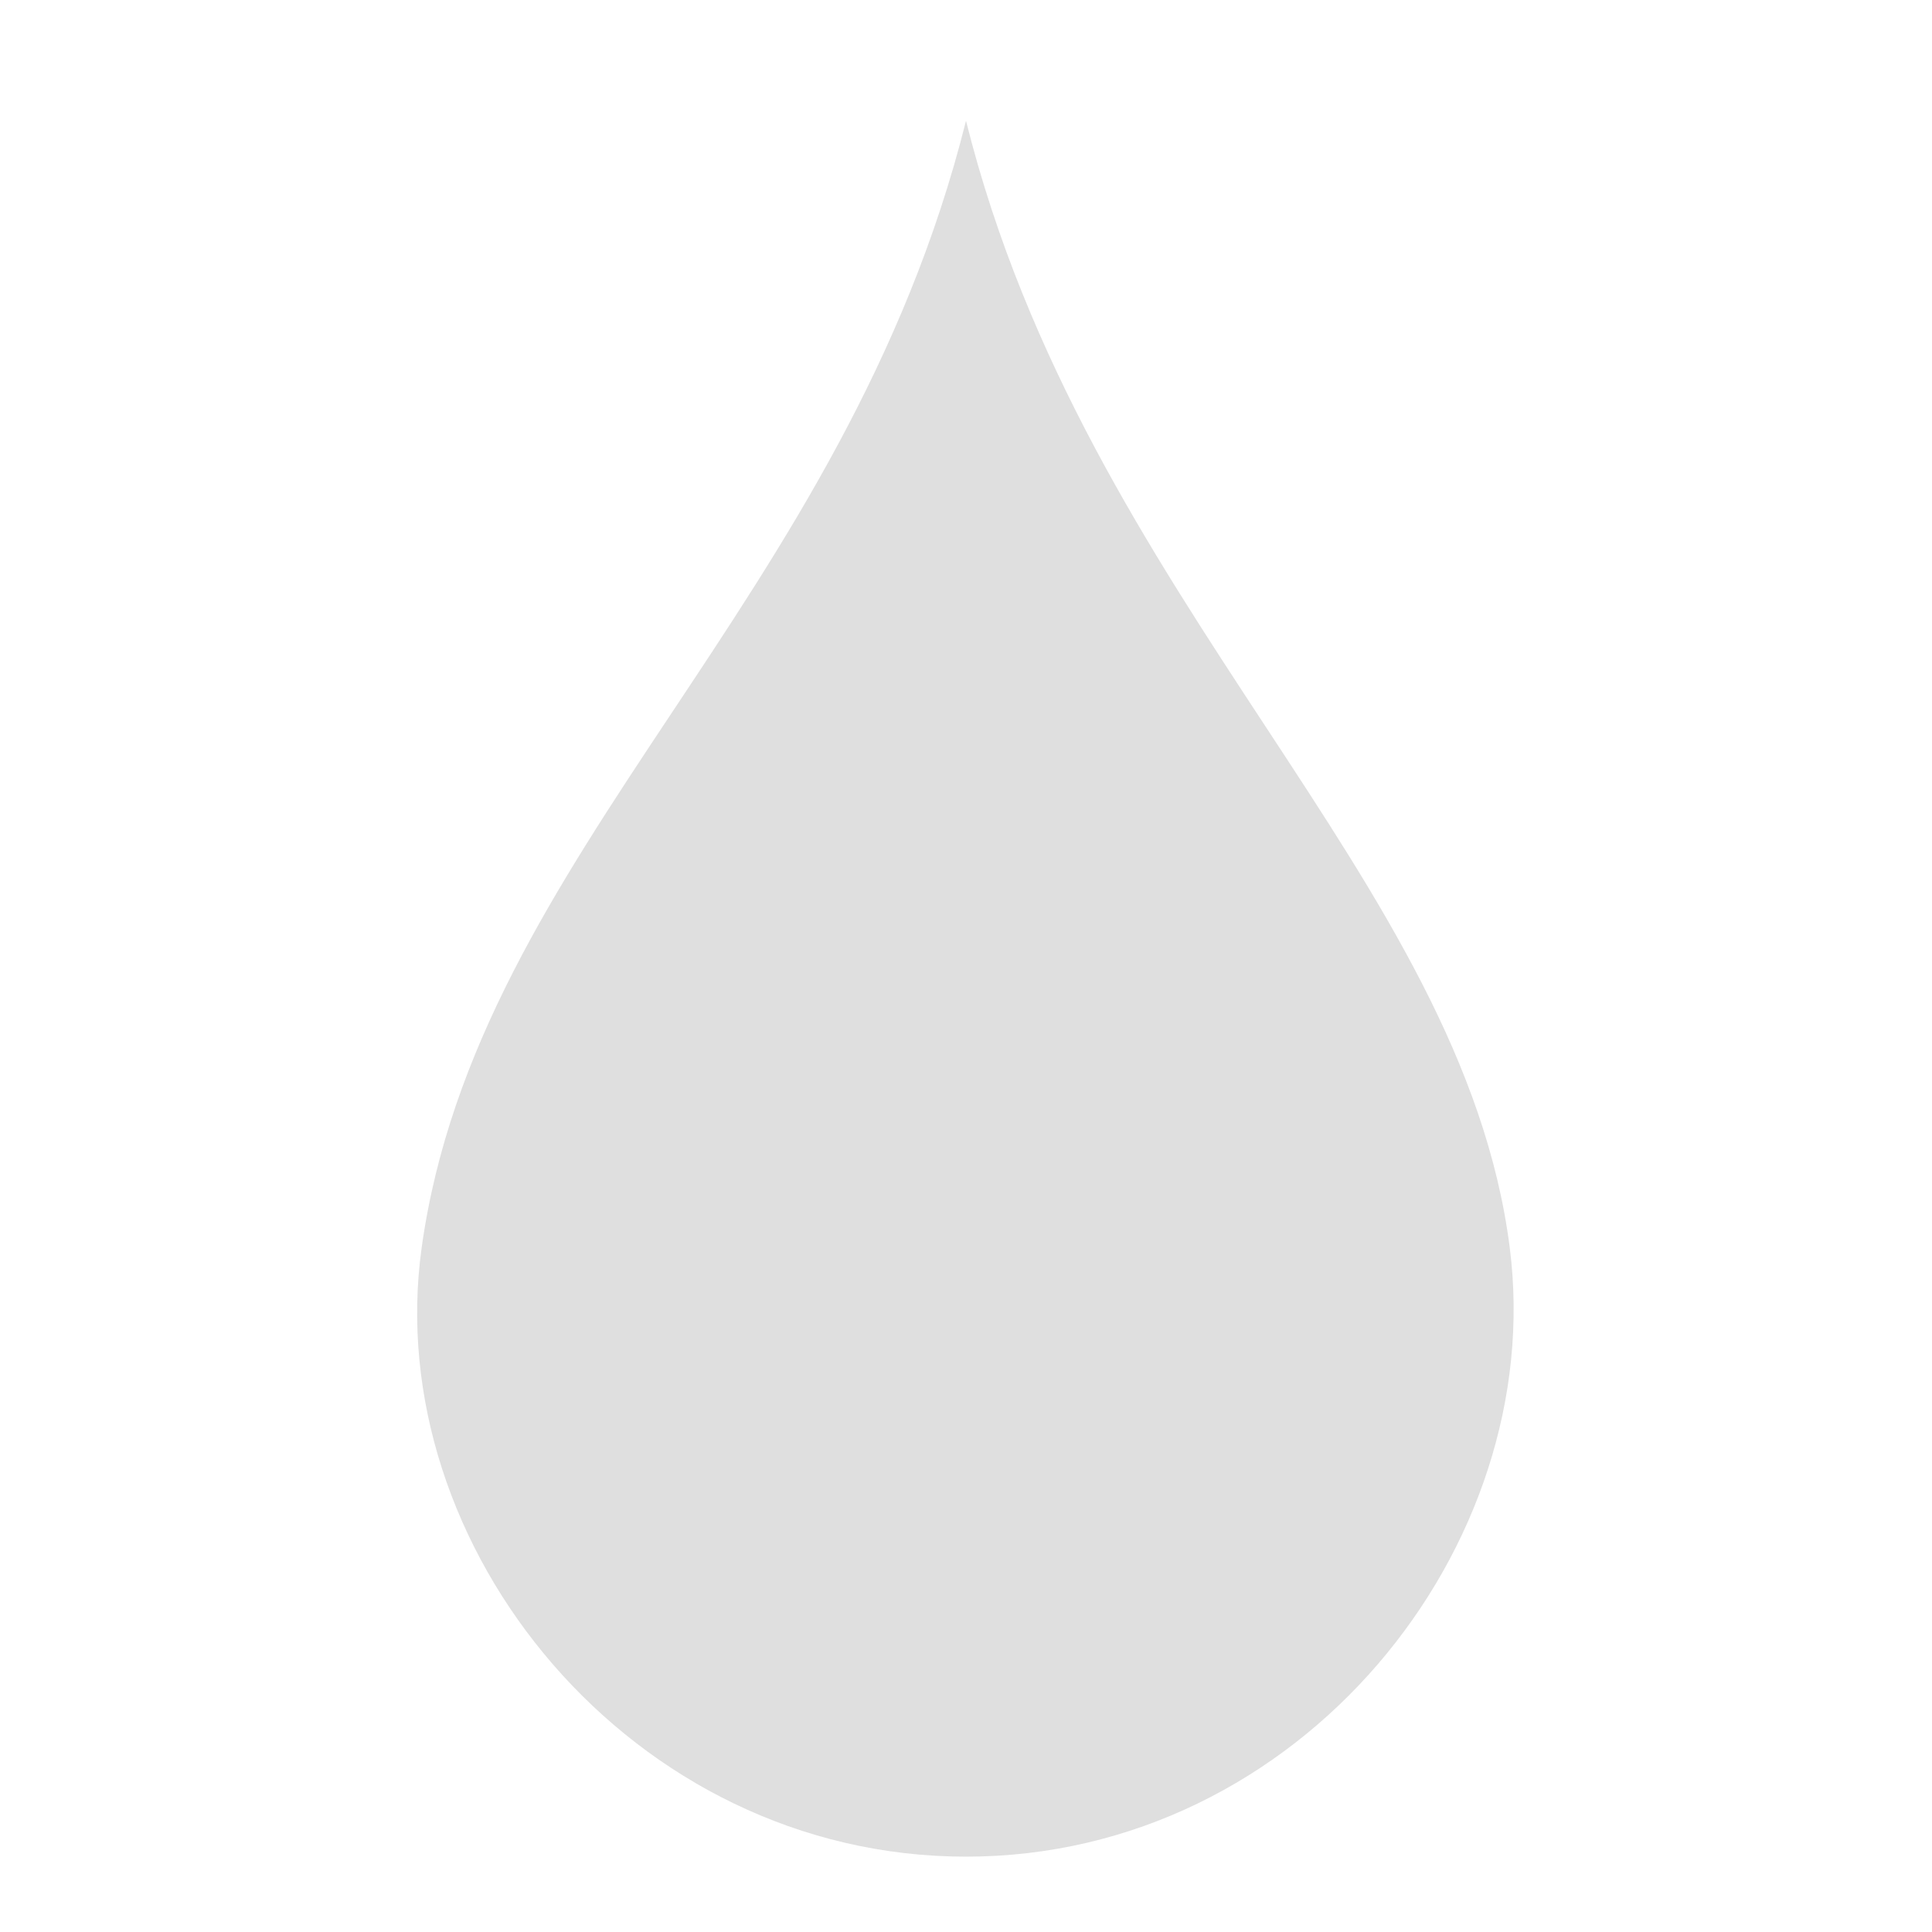
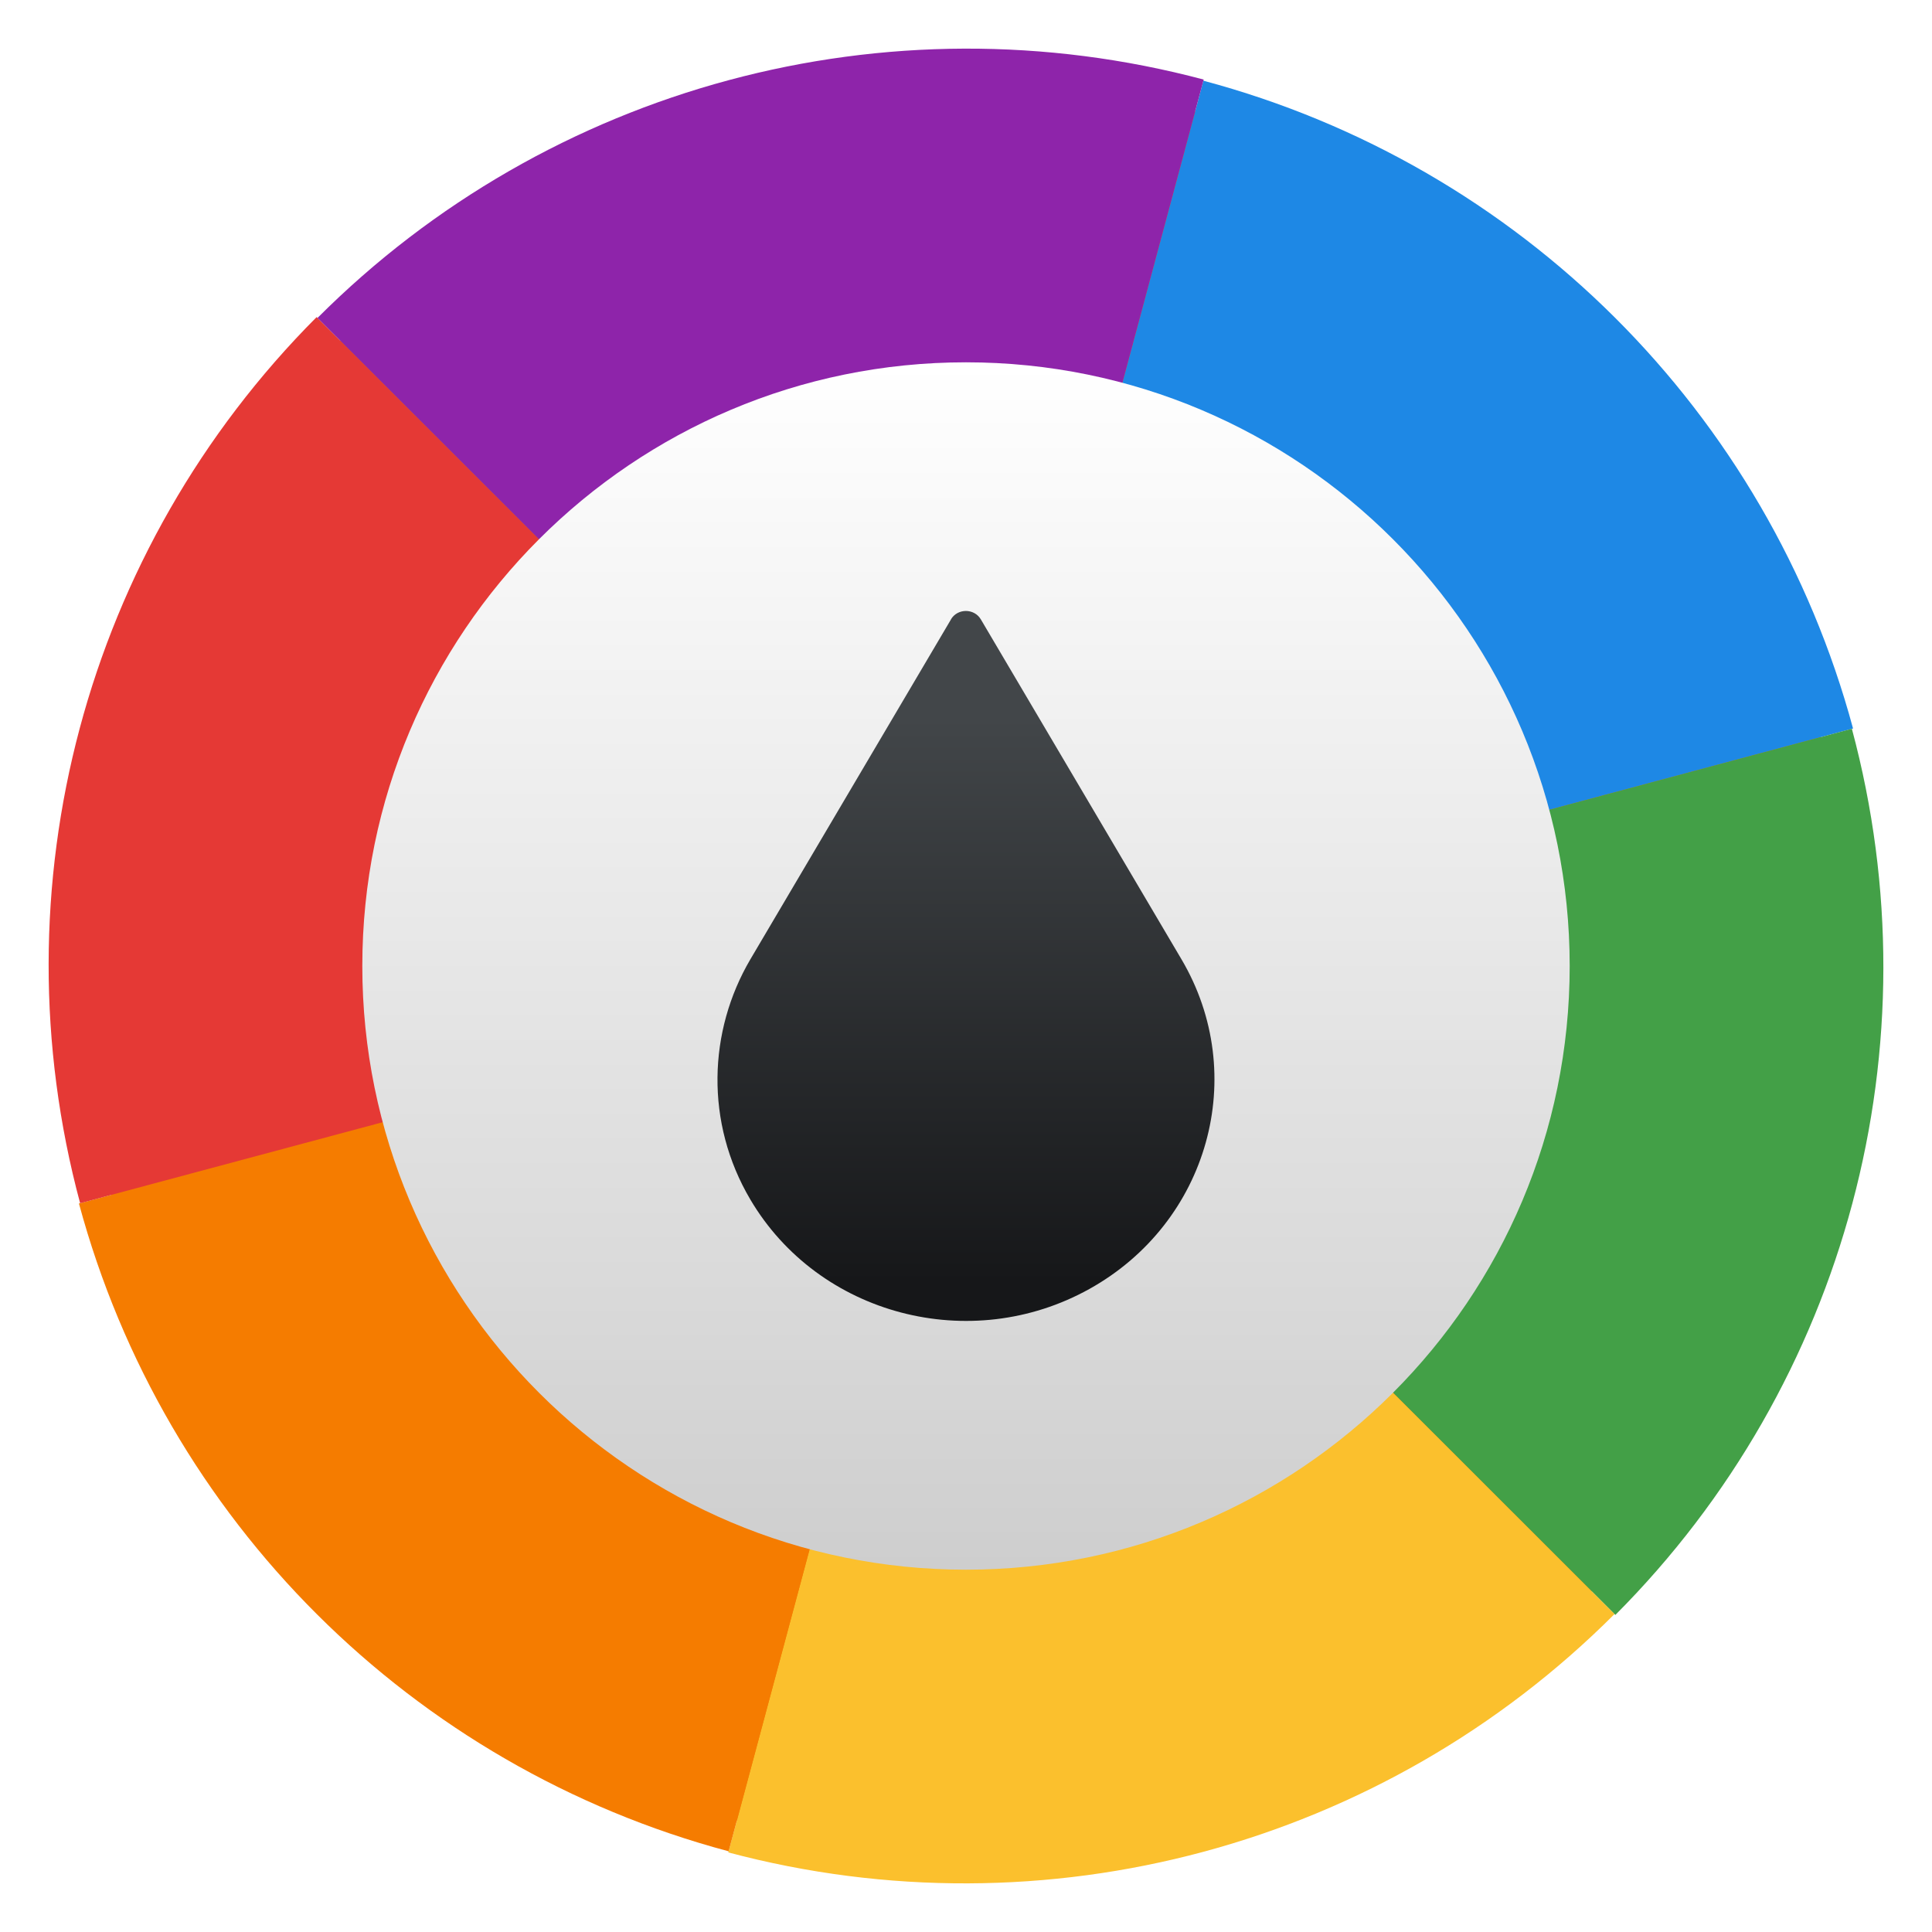
- <svg xmlns="http://www.w3.org/2000/svg" style="fill-rule:evenodd;clip-rule:evenodd;stroke-linejoin:round;stroke-miterlimit:2" width="100%" height="100%" viewBox="0 0 16 16" xml:space="preserve">
-   <defs>
-     <style id="current-color-scheme" type="text/css">
-    .ColorScheme-Text { color:#dfdfdf; } .ColorScheme-Highlight { color:#4285f4; } .ColorScheme-NeutralText { color:#ff9800; } .ColorScheme-PositiveText { color:#4caf50; } .ColorScheme-NegativeText { color:#f44336; }
-   </style>
+ <svg xmlns="http://www.w3.org/2000/svg" xmlns:xlink="http://www.w3.org/1999/xlink" width="32" height="32" version="1" id="svg24">
+   <defs id="defs28">
+     <linearGradient id="linearGradient1">
+       <stop style="stop-color:#cecece;stop-opacity:1;" offset="0" id="stop1" />
+       <stop style="stop-color:#ffffff;stop-opacity:1;" offset="1" id="stop2" />
+     </linearGradient>
+     <linearGradient xlink:href="#linearGradient1" id="linearGradient2" x1="16" y1="27.445" x2="16" y2="4.555" gradientUnits="userSpaceOnUse" gradientTransform="matrix(0.8736866,0,0,0.8736866,2.021014,2.021014)" />
+     <linearGradient id="linearGradient1100-3-6" x2="0" y1="539.4" y2="529.4" gradientTransform="matrix(0.9608696,0,0,0.933691,-328.538,-482.4016)" gradientUnits="userSpaceOnUse">
+       <stop stop-color="#161719" offset="0" id="stop9" />
+       <stop stop-color="#424649" offset="1" id="stop10" />
+     </linearGradient>
  </defs>
-   <path style="fill:currentColor;" class="ColorScheme-Text" d="M8,1c1,4 4.111,6.262 4.503,9.332c0.317,2.48 -1.733,5.044 -4.503,5.044c-2.77,-0 -4.853,-2.568 -4.508,-5.044c0.458,-3.285 3.508,-5.332 4.508,-9.332Z" />
+   <g id="g871" transform="matrix(0.5426509,0,0,0.5426509,-1.364828,-1.364829)">
+     <circle id="circle2" r="27" cy="32" cx="32" style="fill:#f57c00" />
+     <path id="path6" d="M 32,32 59.075,24.751 A 28.028,28.01 0 0 0 39.245,4.978 Z" style="fill:#1e88e5" />
+     <path id="path8" d="M 32,32 51.82,51.807 a 28.028,28.01 0 0 0 7.219,-27.048 z" style="fill:#43a047" />
+     <path id="path10" d="M 32,32 24.745,59.056 A 28.028,28.01 0 0 0 51.794,51.781 Z" style="fill:#fbc02d" />
+     <path id="path12" d="M 32,32 4.925,39.249 A 28.028,28.01 0 0 0 24.755,59.022 Z" style="fill:#f57c00" />
+     <path id="path14" d="M 32,32 12.18,12.193 A 28.028,28.01 0 0 0 4.961,39.241 Z" style="fill:#e53935" />
+     <path id="path16" d="M 32,32 39.255,4.944 A 28.028,28.01 0 0 0 12.206,12.219 Z" style="fill:#8e24aa" />
+   </g>
+   <circle style="fill:url(#linearGradient2);stroke:none;stroke-width:0.674;stroke-linecap:round;stroke-miterlimit:2;paint-order:stroke markers fill" id="path1" cx="16" cy="16" r="9.999" />
+   <path d="m 15.751,10.26 -3.323,5.63 c -0.699,1.19 -0.752,2.704 0,3.978 1.131,1.916 3.646,2.579 5.618,1.48 1.972,-1.099 2.654,-3.543 1.523,-5.459 l -3.323,-5.63 c -0.11,-0.186 -0.386,-0.186 -0.496,0" style="fill:url(#linearGradient1100-3-6);stroke-width:0.597" id="path11" />
</svg>
